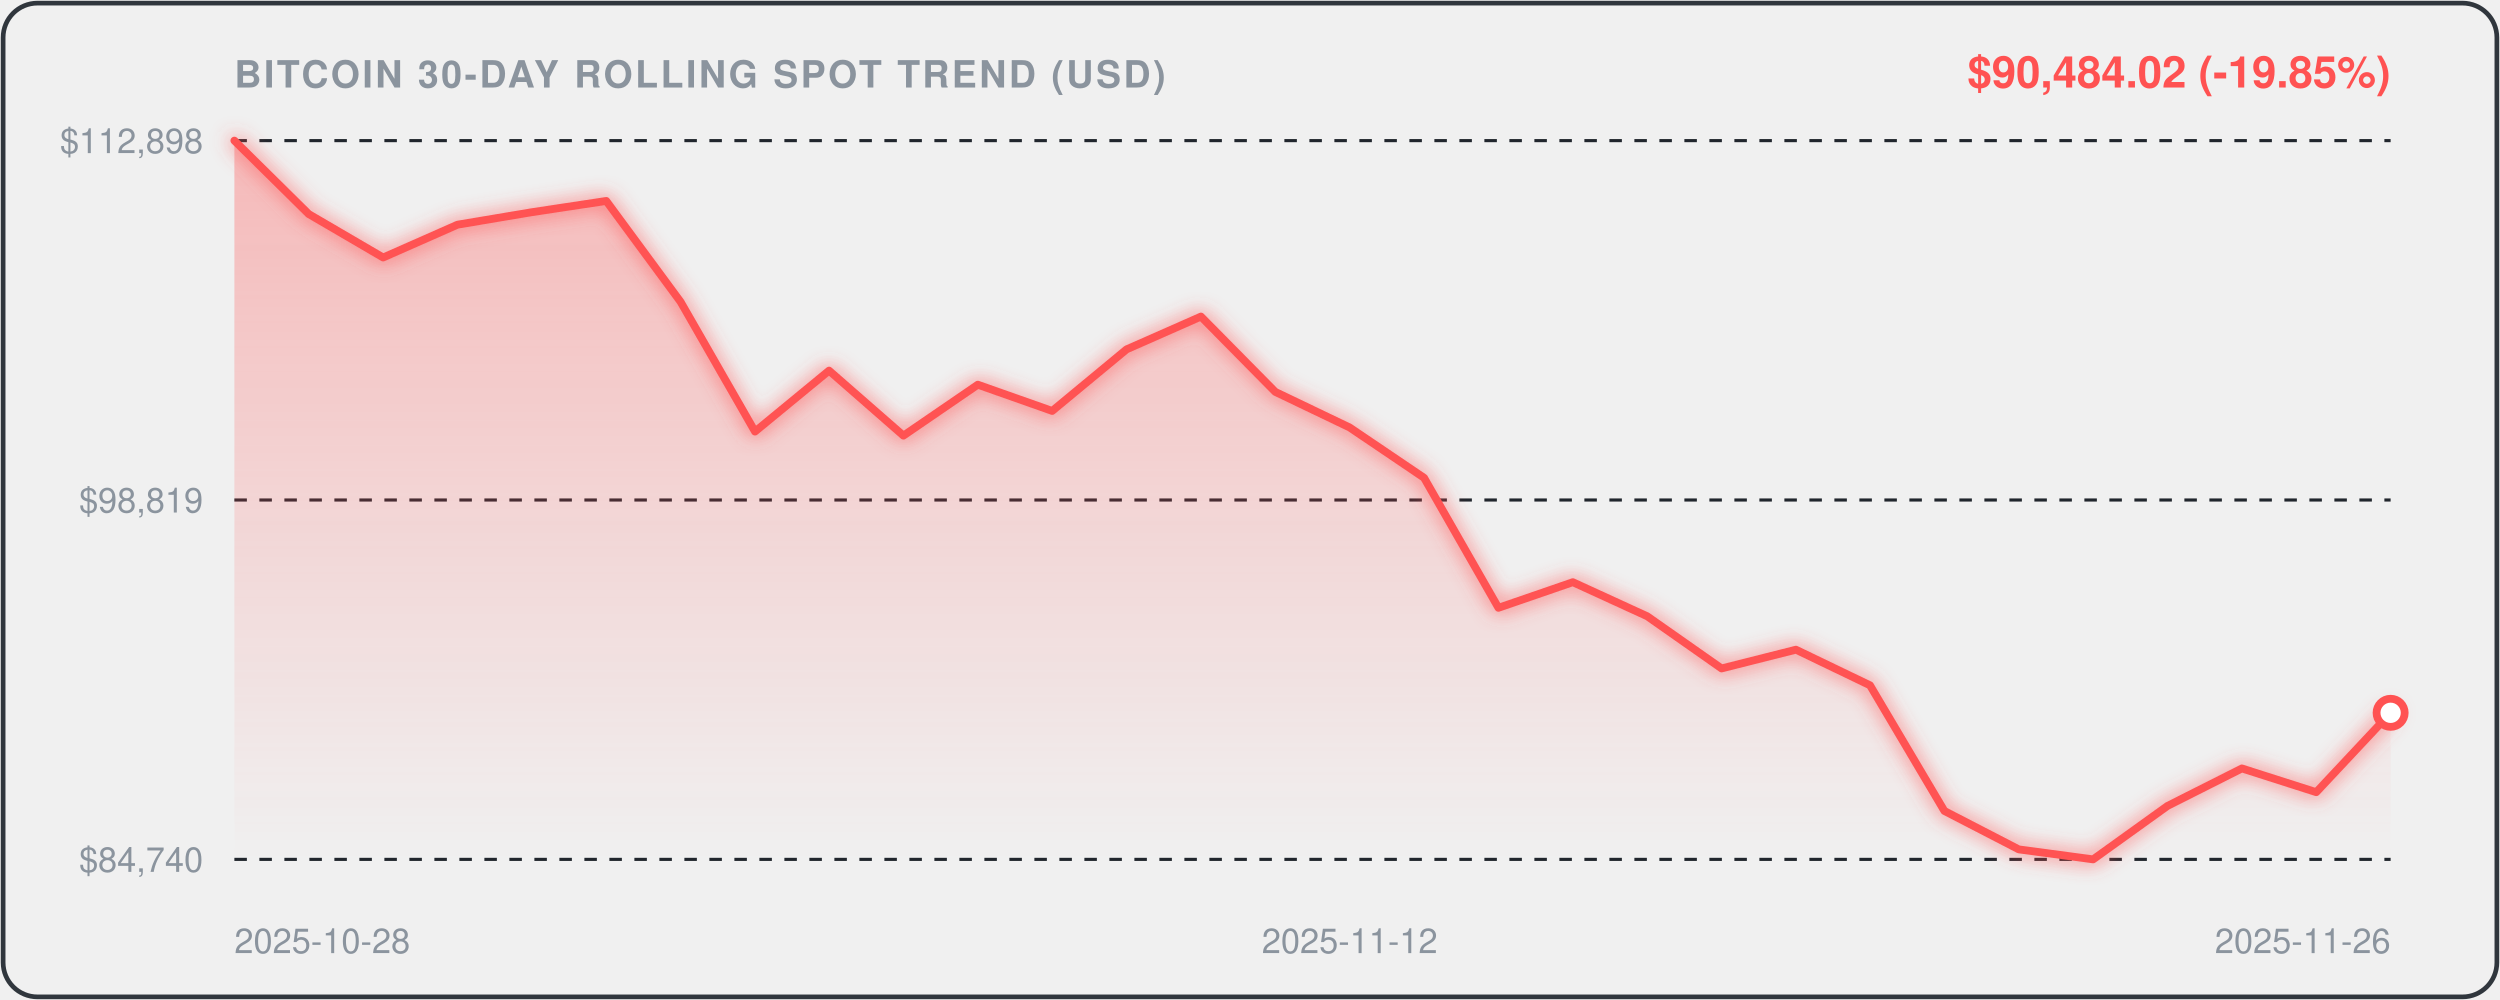
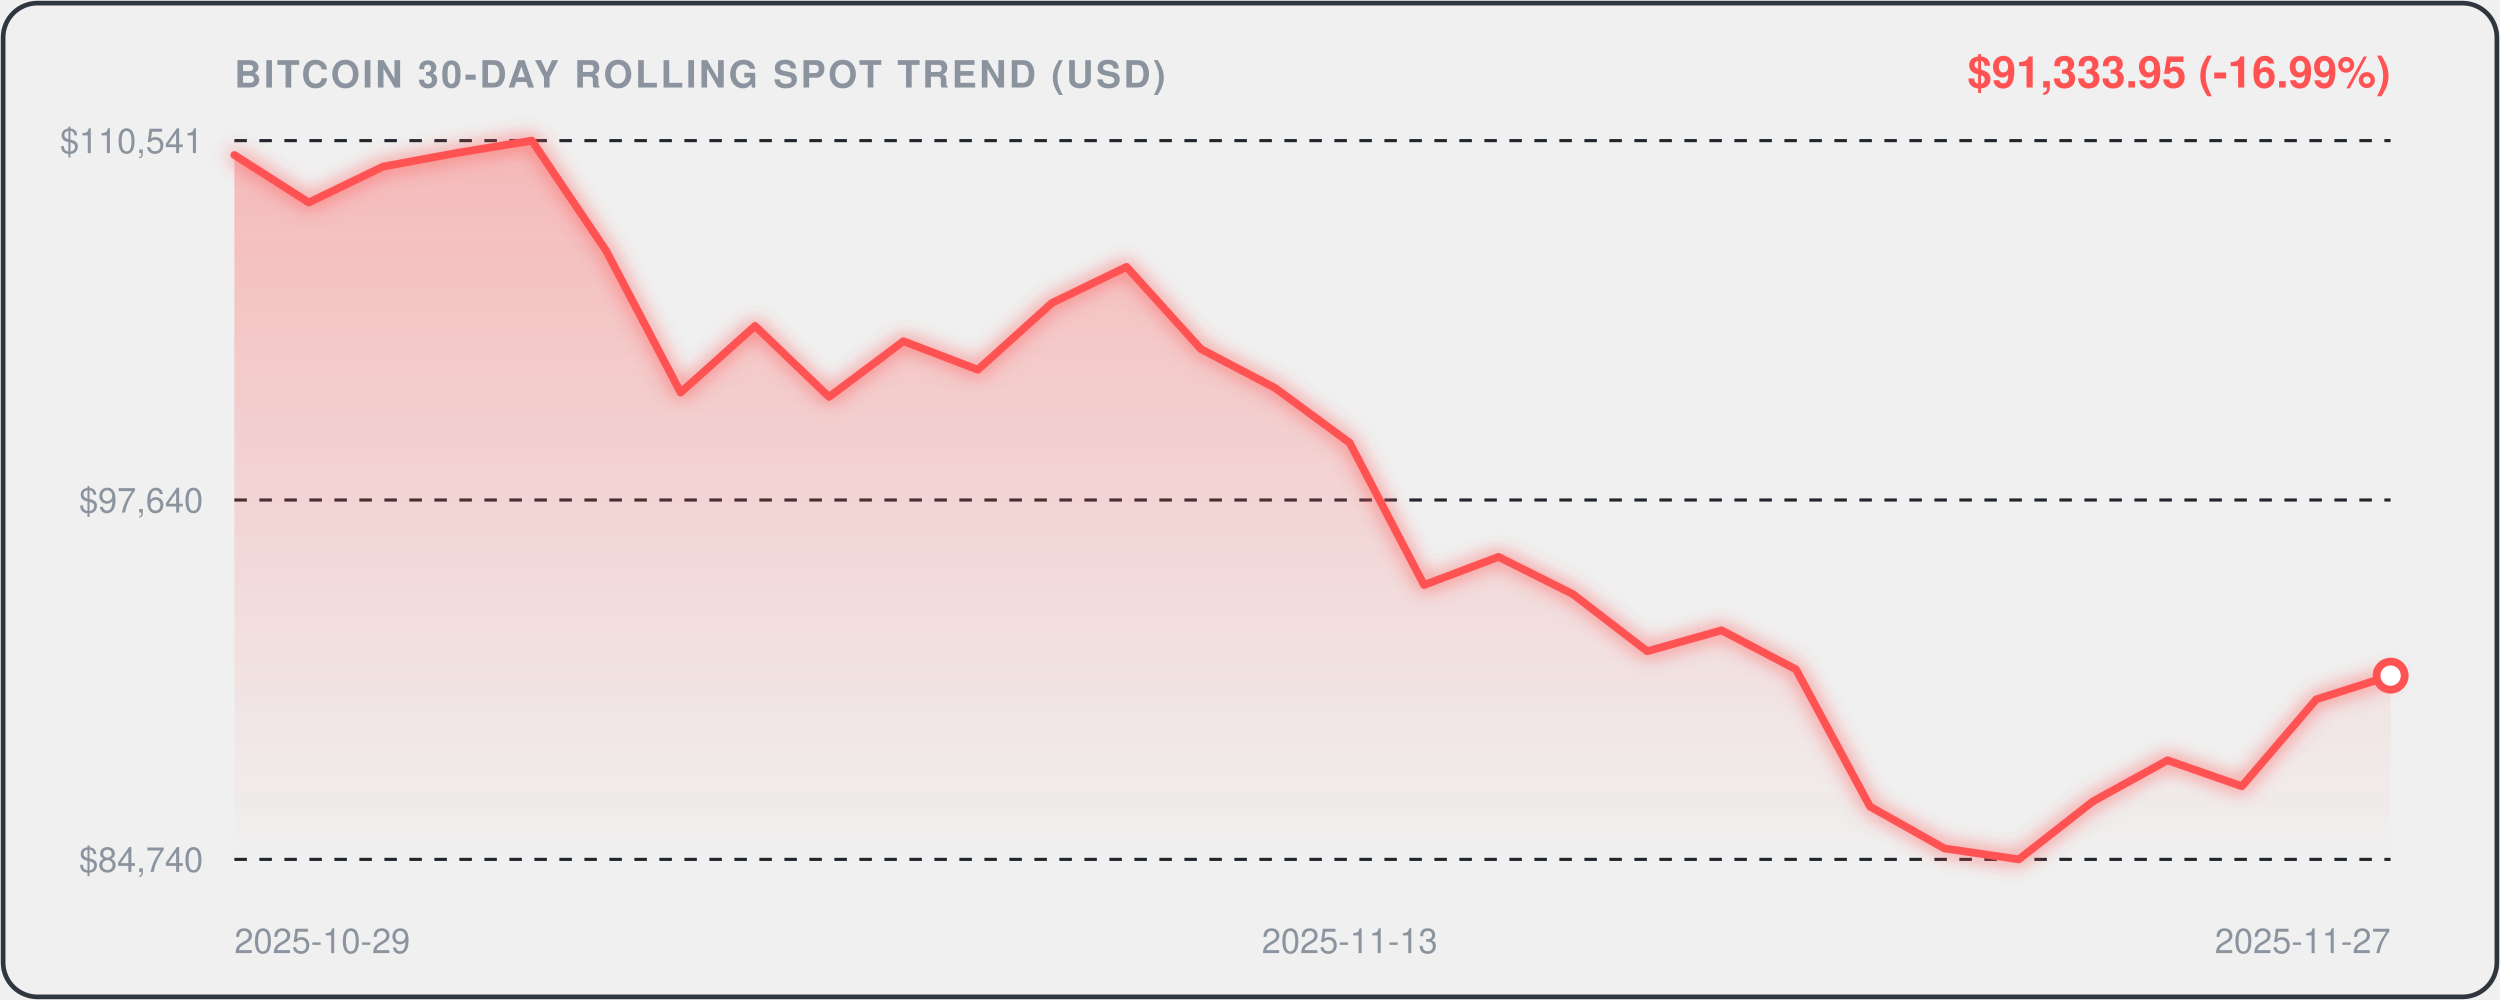
<svg xmlns="http://www.w3.org/2000/svg" viewBox="0 0 800 320" width="100%" height="100%" style="background:#0d1117;border-radius:12px;font-family:-apple-system,BlinkMacSystemFont,'Segoe UI',Helvetica,Arial,sans-serif;">
  <defs>
    <linearGradient id="areaGrad" x1="0" y1="0" x2="0" y2="1">
      <stop offset="0%" stop-color="rgba(255, 82, 82, 0.35)" />
      <stop offset="100%" stop-color="rgba(255, 82, 82, 0.0)" />
    </linearGradient>
    <filter id="glow" x="-20%" y="-20%" width="140%" height="140%">
      <feGaussianBlur stdDeviation="3" result="blur" />
      <feComposite in="SourceGraphic" in2="blur" operator="over" />
    </filter>
  </defs>
  <rect x="1" y="1" width="798" height="318" rx="11" fill="none" stroke="#30363d" stroke-width="1.5" />
  <text x="75" y="28" fill="#8b949e" font-size="12" font-weight="600" letter-spacing="0.8">BITCOIN 30-DAY ROLLING SPOT TREND (USD)</text>
-   <text x="765" y="28" text-anchor="end" fill="#FF5252" font-size="14" font-weight="700">$90,484.02 (-19.85%)</text>
+   <text x="765" y="28" text-anchor="end" fill="#FF5252" font-size="14" font-weight="700">$91,333.95 (-16.99%)</text>
  <line x1="75" y1="45" x2="765" y2="45" stroke="#21262d" stroke-width="1" stroke-dasharray="4,4" />
-   <text x="65" y="49" text-anchor="end" fill="#8b949e" font-size="11">$112,898</text>
+   <text x="65" y="49" text-anchor="end" fill="#8b949e" font-size="11">$110,541</text>
  <line x1="75" y1="160.0" x2="765" y2="160.0" stroke="#21262d" stroke-width="1" stroke-dasharray="4,4" />
-   <text x="65" y="164.0" text-anchor="end" fill="#8b949e" font-size="11">$98,819</text>
+   <text x="65" y="164.0" text-anchor="end" fill="#8b949e" font-size="11">$97,640</text>
  <line x1="75" y1="275" x2="765" y2="275" stroke="#21262d" stroke-width="1" stroke-dasharray="4,4" />
  <text x="65" y="279" text-anchor="end" fill="#8b949e" font-size="11">$84,740</text>
-   <path d="M 75.0,45.0 L 98.8,68.5 L 122.6,82.4 L 146.4,71.9 L 170.2,67.9 L 194.0,64.3 L 217.8,96.6 L 241.6,138.1 L 265.3,118.6 L 289.1,139.4 L 312.9,123.1 L 336.7,131.5 L 360.5,111.8 L 384.3,101.3 L 408.1,125.4 L 431.9,136.8 L 455.7,152.9 L 479.5,194.5 L 503.3,186.3 L 527.1,197.2 L 550.9,213.9 L 574.7,207.9 L 598.4,219.3 L 622.2,259.5 L 646.0,271.8 L 669.8,275.0 L 693.6,257.9 L 717.4,245.9 L 741.2,253.5 L 765.0,228.1 L 765.0,275.0 L 75.0,275.0 Z" fill="url(#areaGrad)" />
-   <path d="M 75.0,45.0 L 98.8,68.5 L 122.6,82.4 L 146.4,71.9 L 170.2,67.9 L 194.0,64.3 L 217.8,96.6 L 241.6,138.1 L 265.3,118.6 L 289.1,139.4 L 312.9,123.1 L 336.7,131.5 L 360.5,111.8 L 384.3,101.3 L 408.1,125.4 L 431.9,136.8 L 455.7,152.9 L 479.5,194.5 L 503.3,186.3 L 527.1,197.2 L 550.9,213.9 L 574.7,207.9 L 598.4,219.3 L 622.2,259.5 L 646.0,271.8 L 669.8,275.0 L 693.6,257.9 L 717.4,245.9 L 741.2,253.5 L 765.0,228.1" fill="none" stroke="#FF5252" stroke-width="2.5" stroke-linecap="round" stroke-linejoin="round" filter="url(#glow)" />
-   <circle cx="765.0" cy="228.1" r="4.5" fill="#ffffff" stroke="#FF5252" stroke-width="2.5" />
-   <text x="75.0" y="305" fill="#8b949e" font-size="11" text-anchor="start">2025-10-28</text>
-   <text x="431.9" y="305" fill="#8b949e" font-size="11" text-anchor="middle">2025-11-12</text>
-   <text x="765.0" y="305" fill="#8b949e" font-size="11" text-anchor="end">2025-11-26</text>
+   <path d="M 75.0,49.6 L 98.8,64.8 L 122.6,53.3 L 146.4,48.9 L 170.2,45.0 L 194.0,80.3 L 217.8,125.6 L 241.6,104.3 L 265.3,127.0 L 289.1,109.2 L 312.9,118.3 L 336.7,96.9 L 360.5,85.4 L 384.3,111.7 L 408.1,124.2 L 431.9,141.7 L 455.7,187.2 L 479.5,178.2 L 503.3,190.1 L 527.1,208.4 L 550.9,201.7 L 574.7,214.2 L 598.4,258.1 L 622.2,271.5 L 646.0,275.0 L 669.8,256.4 L 693.6,243.3 L 717.4,251.6 L 741.2,223.8 L 765.0,216.2 L 765.0,275.0 L 75.0,275.0 Z" fill="url(#areaGrad)" />
+   <path d="M 75.0,49.6 L 98.8,64.8 L 122.6,53.3 L 146.4,48.9 L 170.2,45.0 L 194.0,80.3 L 217.8,125.6 L 241.6,104.3 L 265.3,127.0 L 289.1,109.2 L 312.9,118.3 L 336.7,96.9 L 360.5,85.4 L 384.3,111.7 L 408.1,124.2 L 431.9,141.7 L 455.7,187.2 L 479.5,178.2 L 503.3,190.1 L 527.1,208.4 L 550.9,201.7 L 574.7,214.2 L 598.4,258.1 L 622.2,271.5 L 646.0,275.0 L 669.8,256.4 L 693.6,243.3 L 717.4,251.6 L 741.2,223.8 L 765.0,216.2" fill="none" stroke="#FF5252" stroke-width="2.5" stroke-linecap="round" stroke-linejoin="round" filter="url(#glow)" />
+   <circle cx="765.0" cy="216.2" r="4.5" fill="#ffffff" stroke="#FF5252" stroke-width="2.5" />
+   <text x="75.0" y="305" fill="#8b949e" font-size="11" text-anchor="start">2025-10-29</text>
+   <text x="431.9" y="305" fill="#8b949e" font-size="11" text-anchor="middle">2025-11-13</text>
+   <text x="765.0" y="305" fill="#8b949e" font-size="11" text-anchor="end">2025-11-27</text>
</svg>
